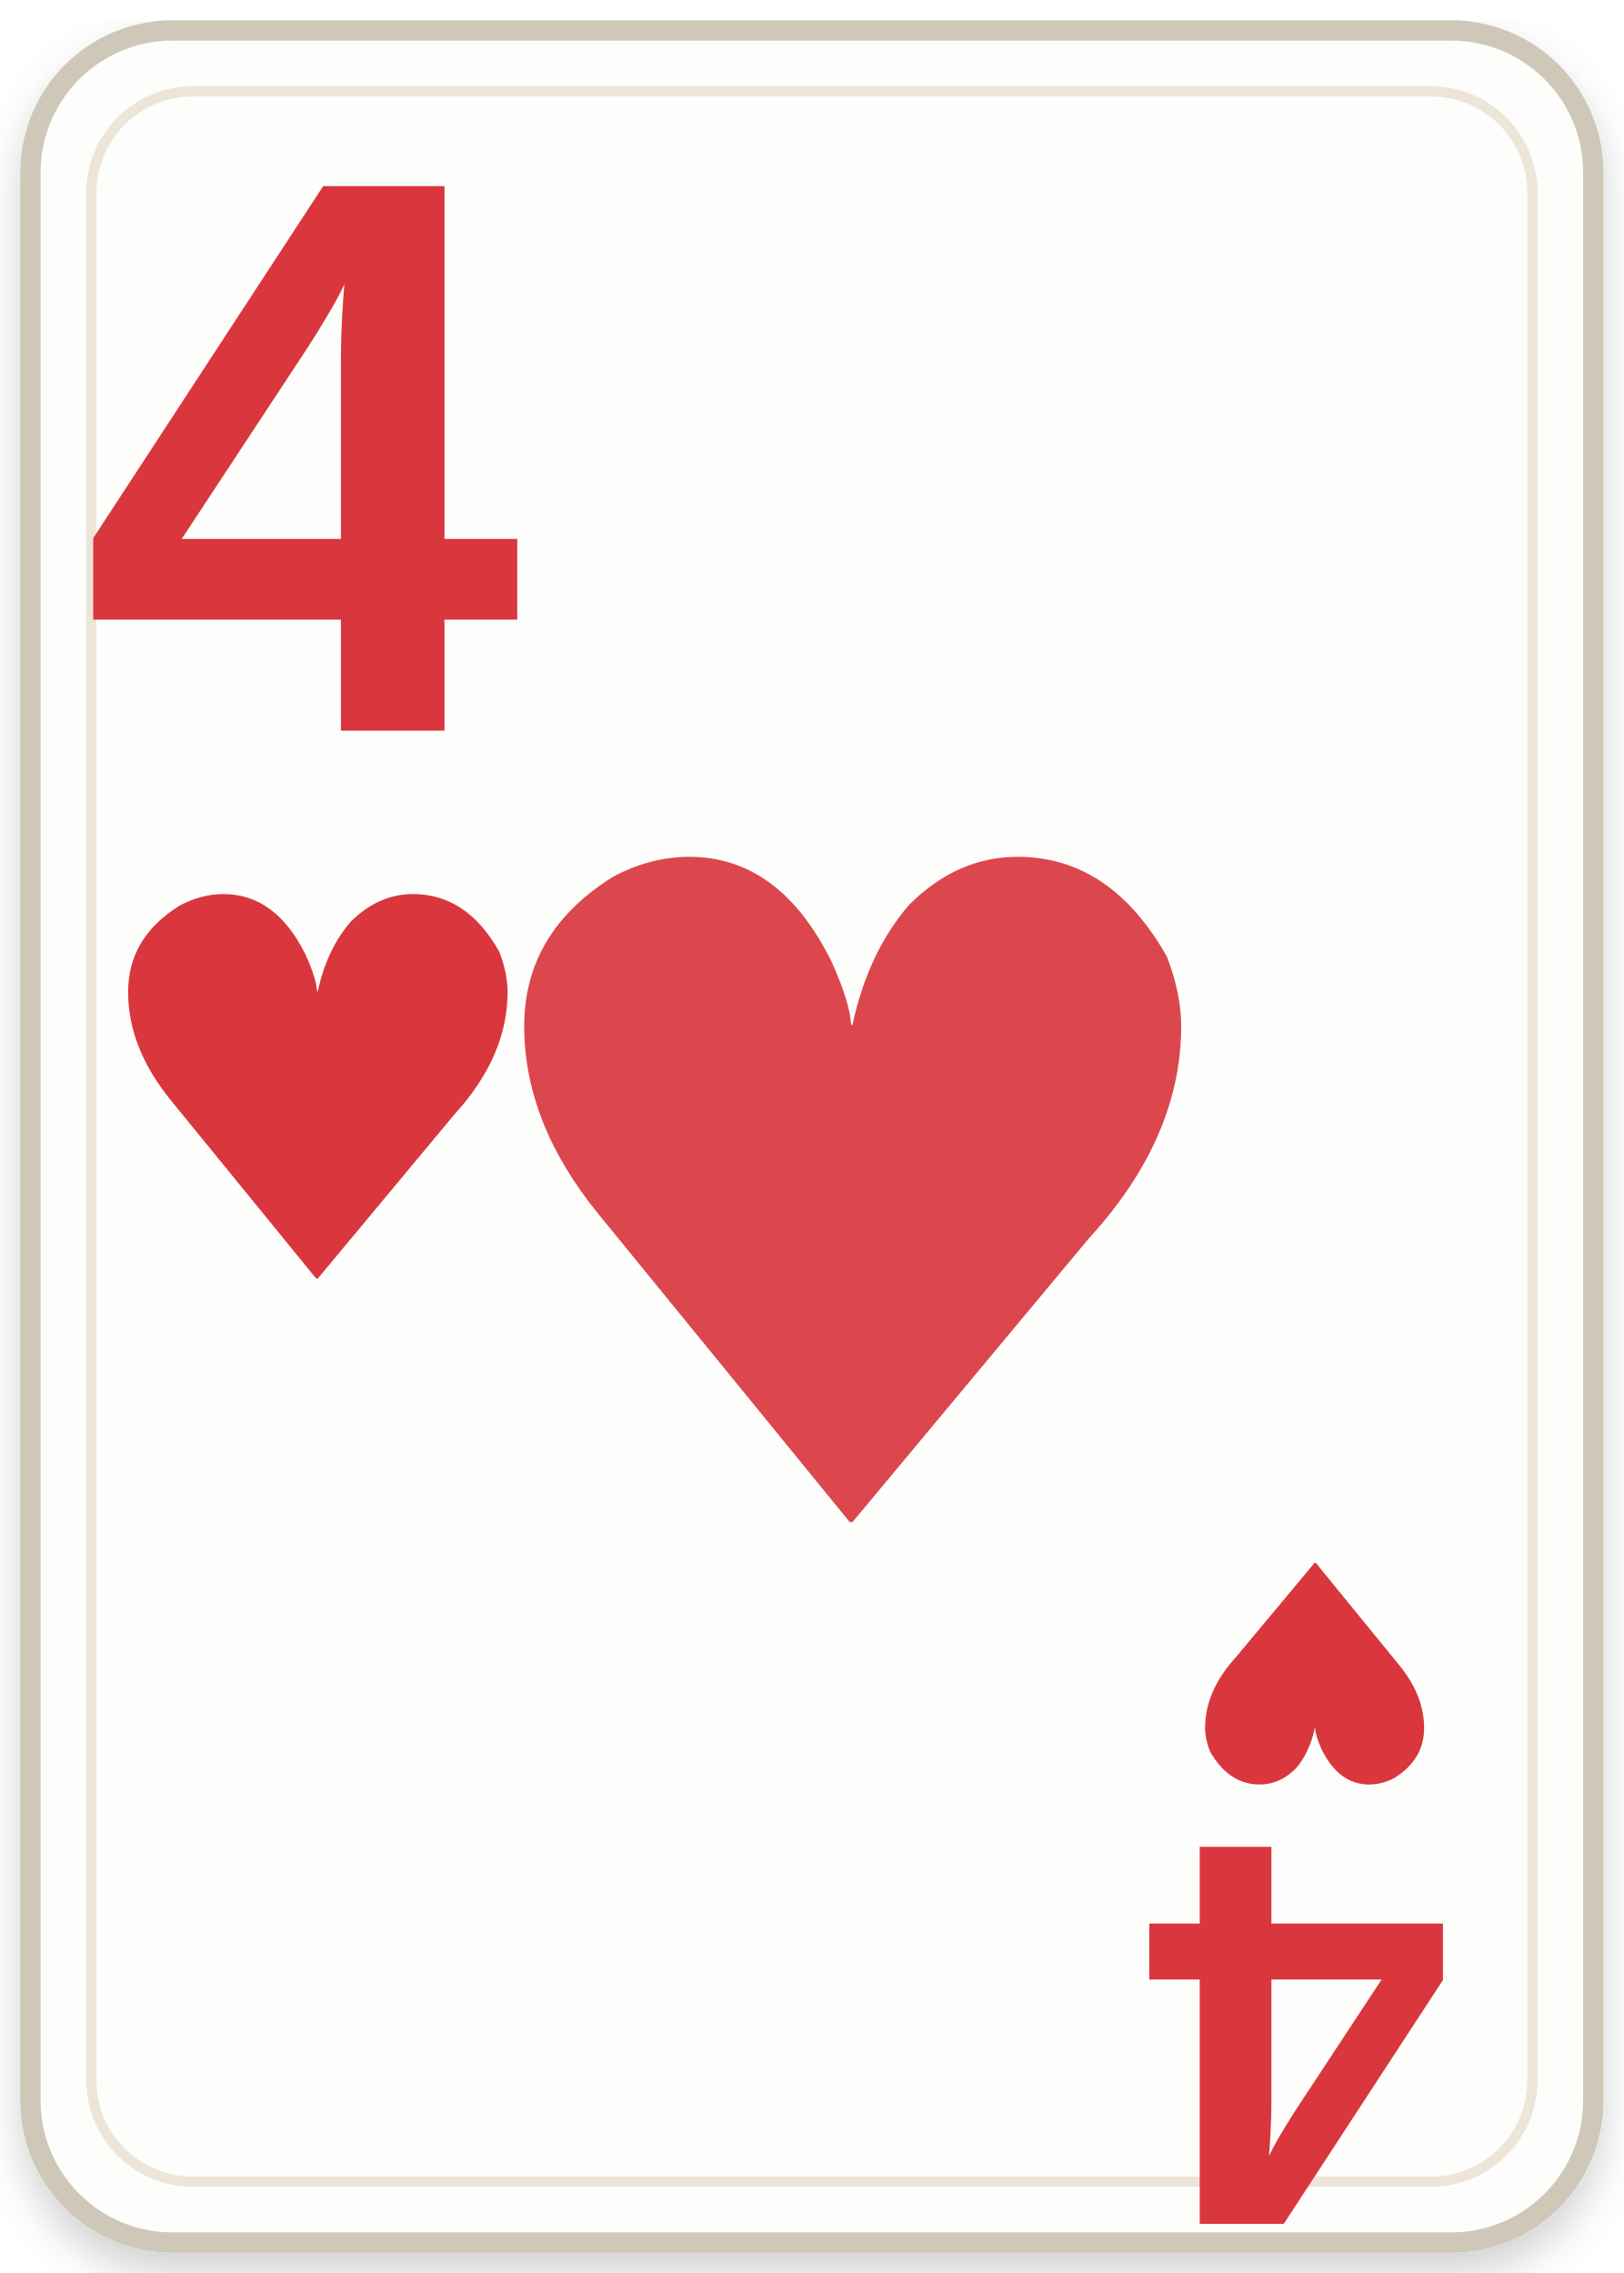
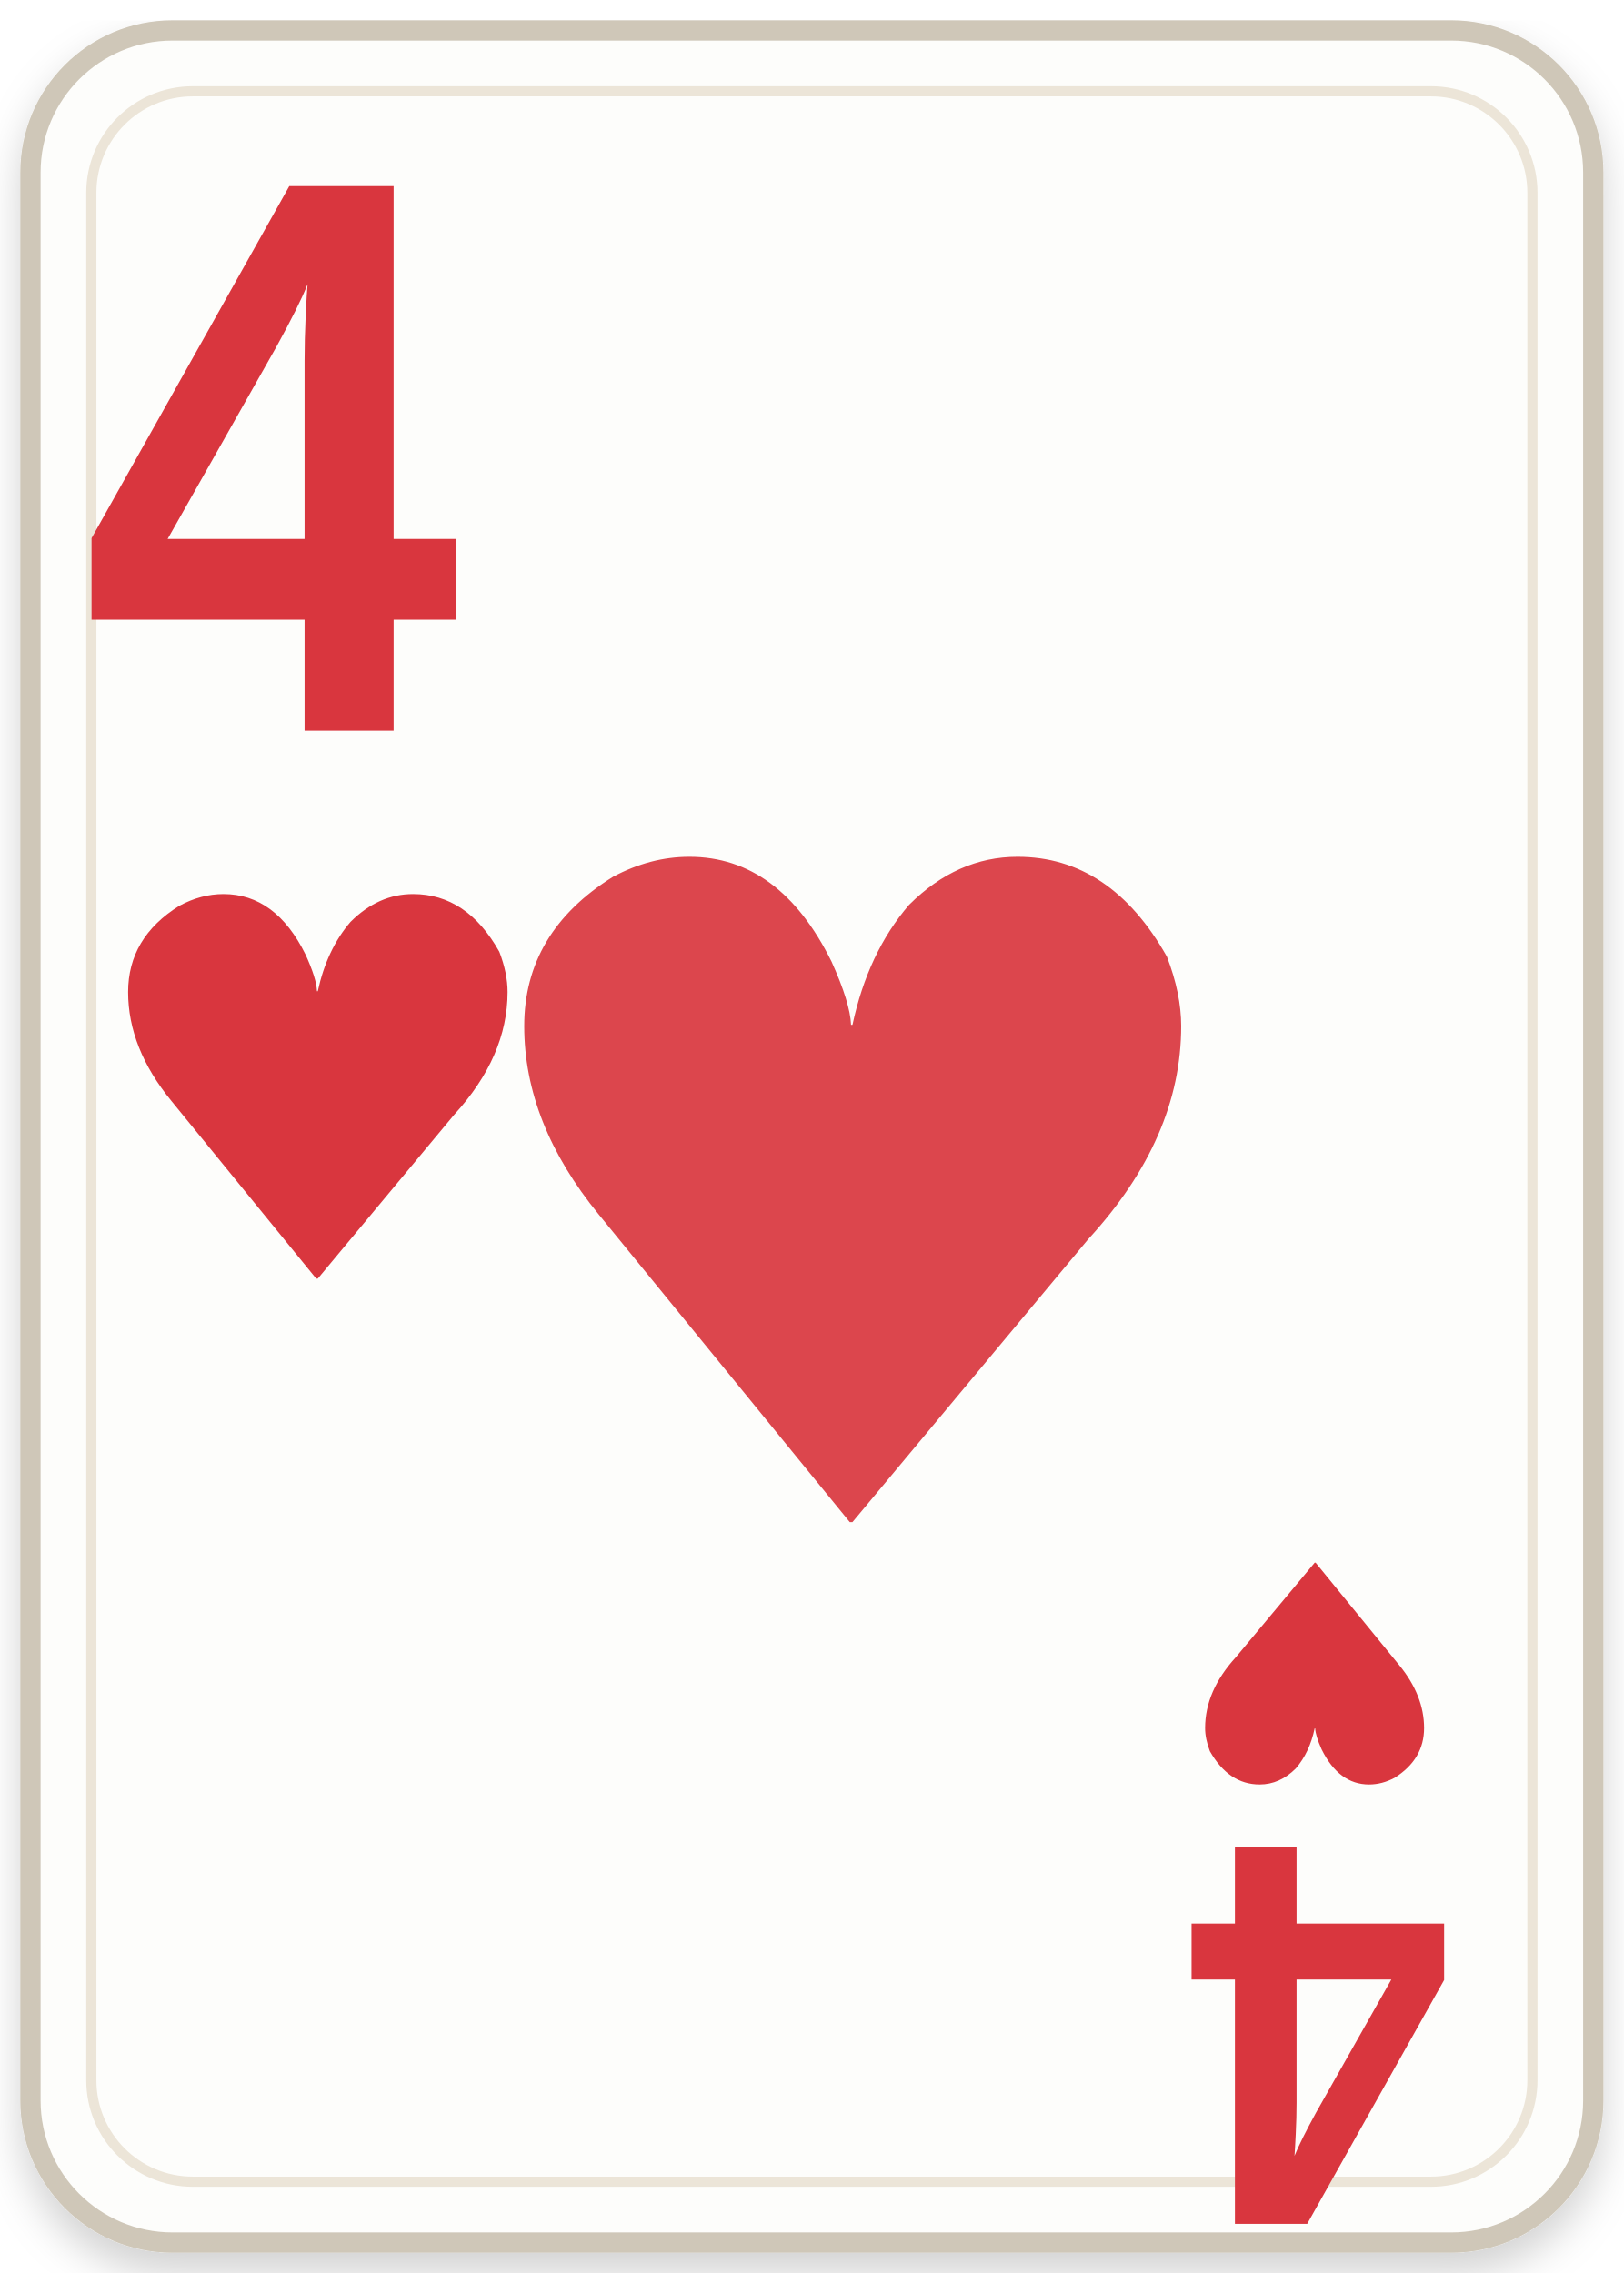
<svg xmlns="http://www.w3.org/2000/svg" viewBox="0 0 160 224" width="160" height="224">
  <defs>
    <filter id="s" x="-10%" y="-10%" width="120%" height="120%">
      <feDropShadow dx="0" dy="2" stdDeviation="2" flood-opacity=".18" />
    </filter>
  </defs>
  <rect x="3" y="3" width="154" height="218" rx="14" fill="#fdfdfb" stroke="#cfc7b8" stroke-width="2" filter="url(#s)" />
  <rect x="9" y="9" width="142" height="206" rx="10" fill="none" stroke="#ece5d8" />
-   <text x="8" y="72" font-family="Arial, Helvetica, sans-serif" font-size="78" font-weight="800" fill="#d9363e">4</text>
+   <g transform="translate(8 0) scale(0.86 1)">
+     <text x="0" y="72" font-family="Arial, Helvetica, sans-serif" font-size="78" font-weight="800" fill="#d9363e">4</text>
+   </g>
  <text x="8" y="126" font-family="Georgia, serif" font-size="52" fill="#d9363e">♥</text>
  <text x="84" y="150" text-anchor="middle" font-family="Georgia, serif" font-size="90" fill="#d9363e" opacity=".92">♥</text>
  <g transform="rotate(180 80 112)">
-     <text x="17" y="42" font-family="Arial, Helvetica, sans-serif" font-size="54" font-weight="800" fill="#d9363e">4</text>
+     <g transform="translate(17 0) scale(0.86 1)">
+       <text x="0" y="42" font-family="Arial, Helvetica, sans-serif" font-size="54" font-weight="800" fill="#d9363e">4</text>
+     </g>
    <text x="17" y="70" font-family="Georgia, serif" font-size="30" fill="#d9363e">♥</text>
  </g>
</svg>
